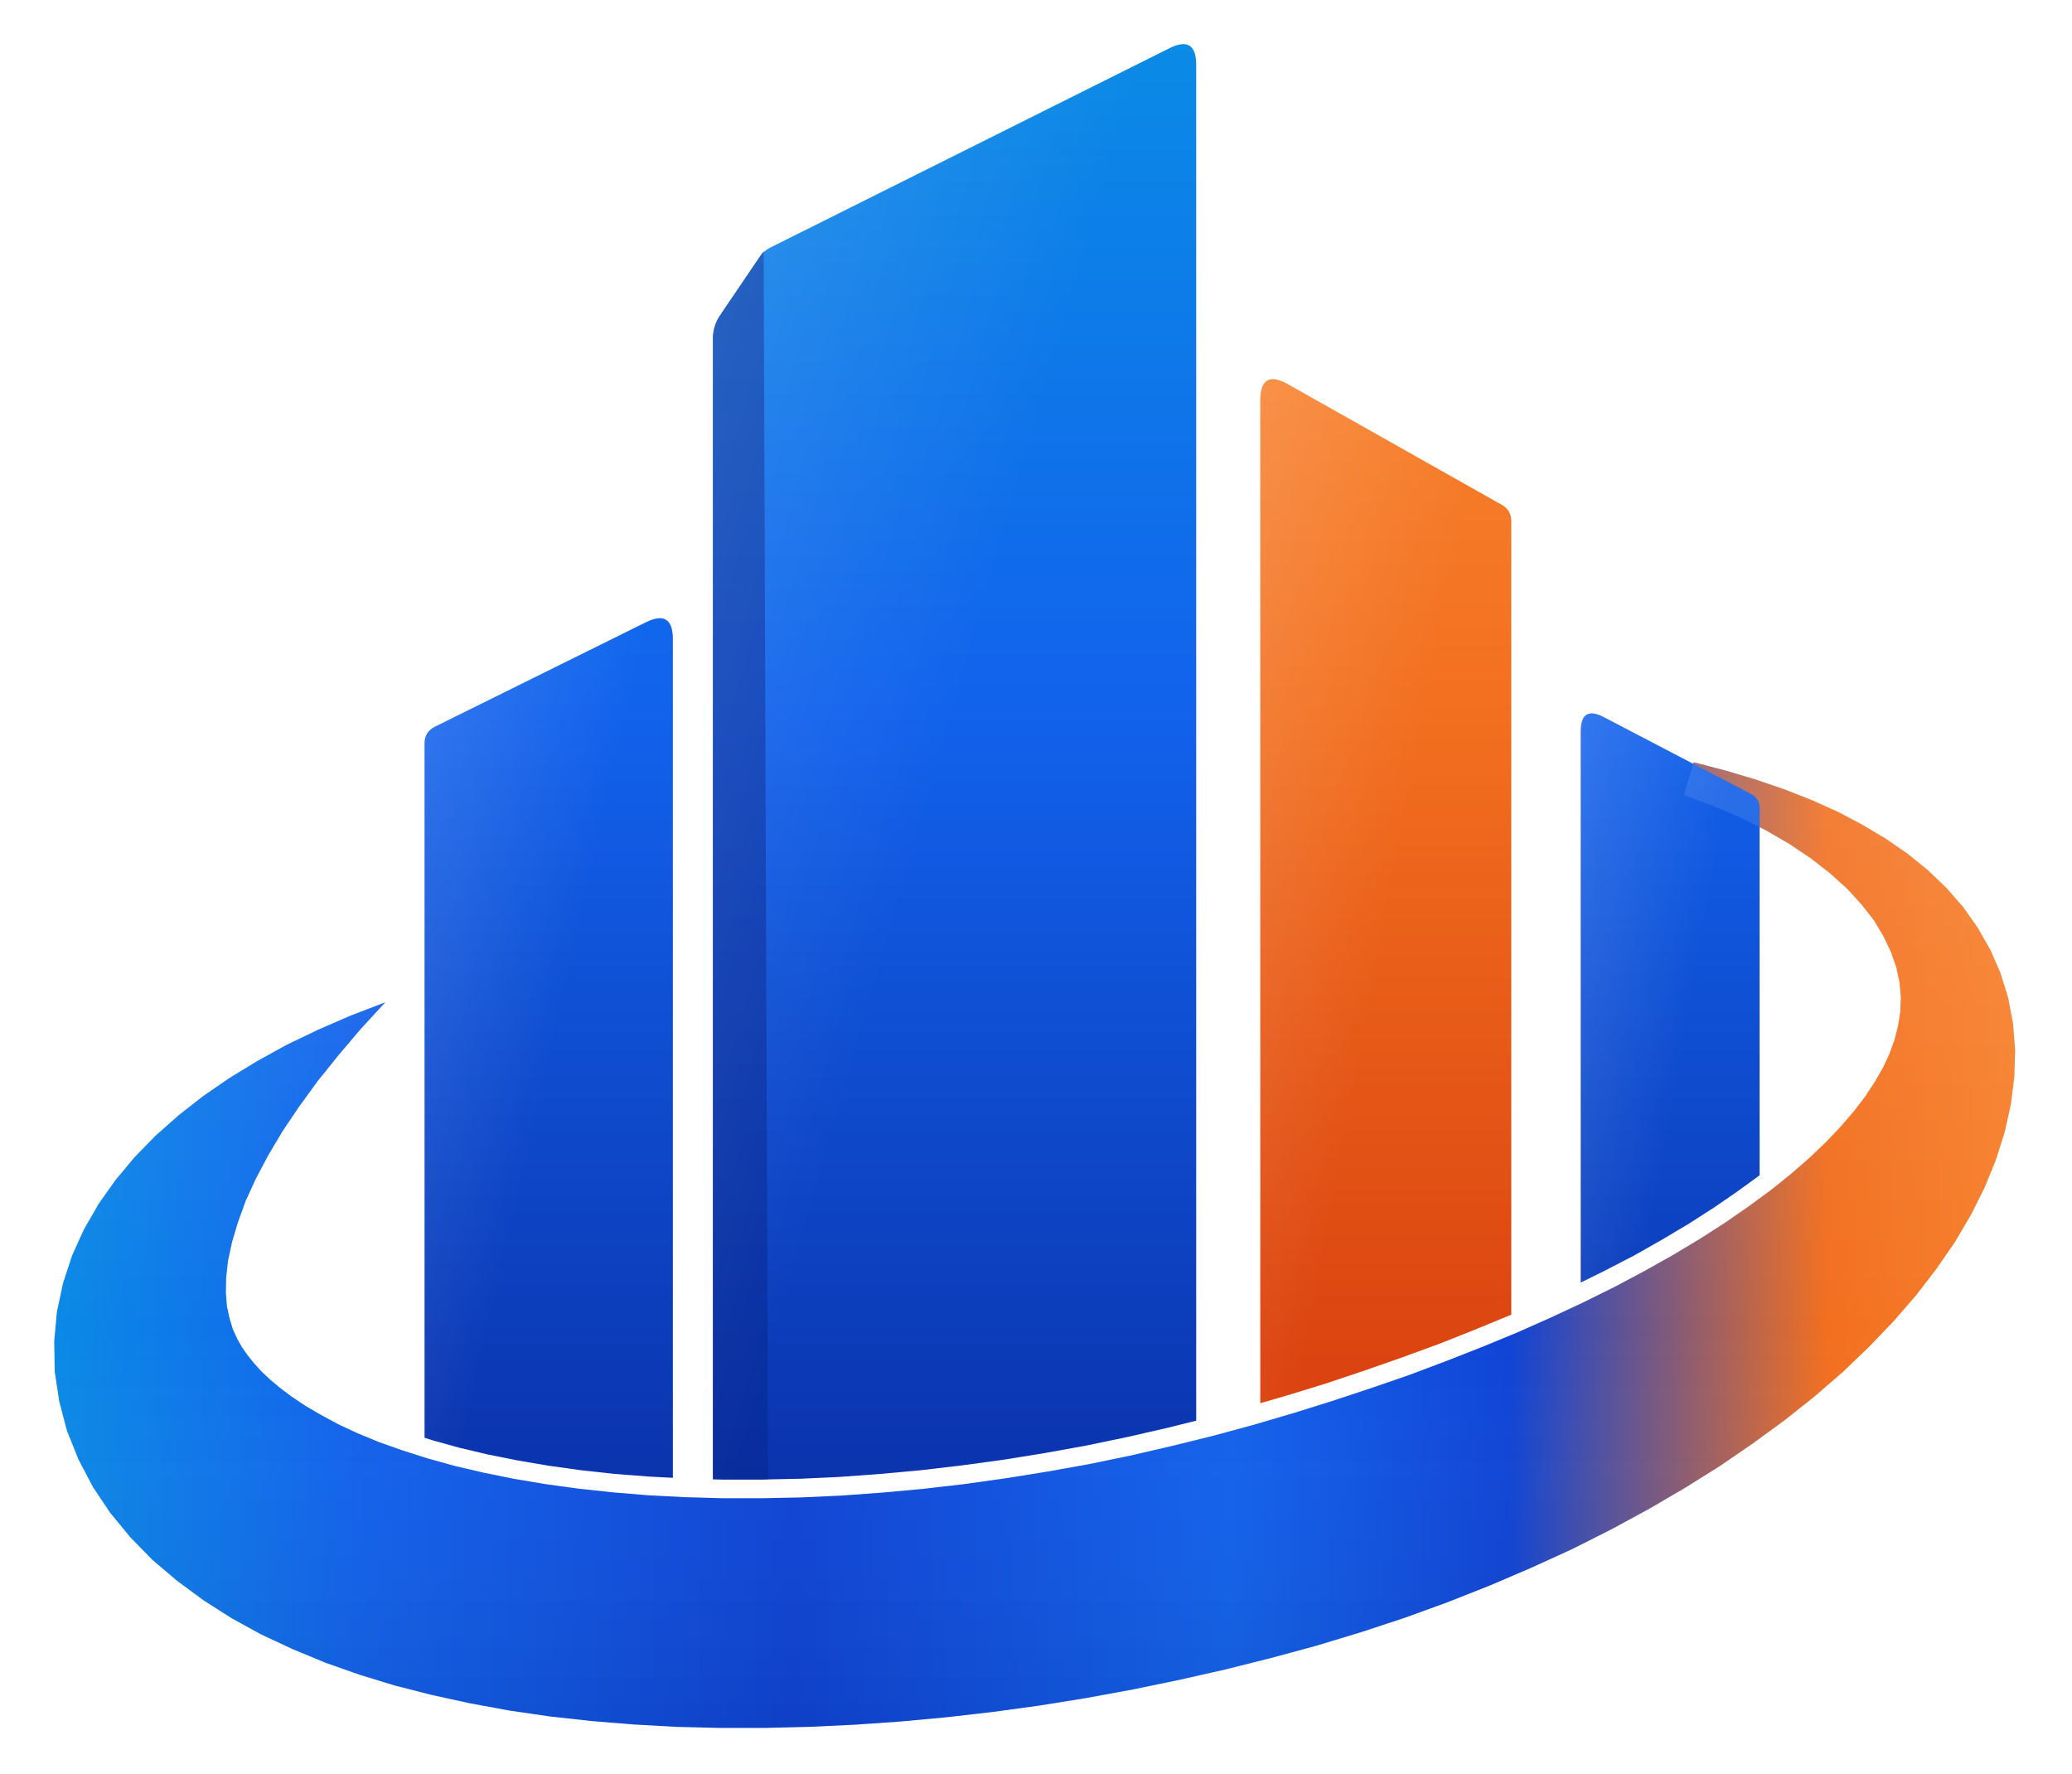
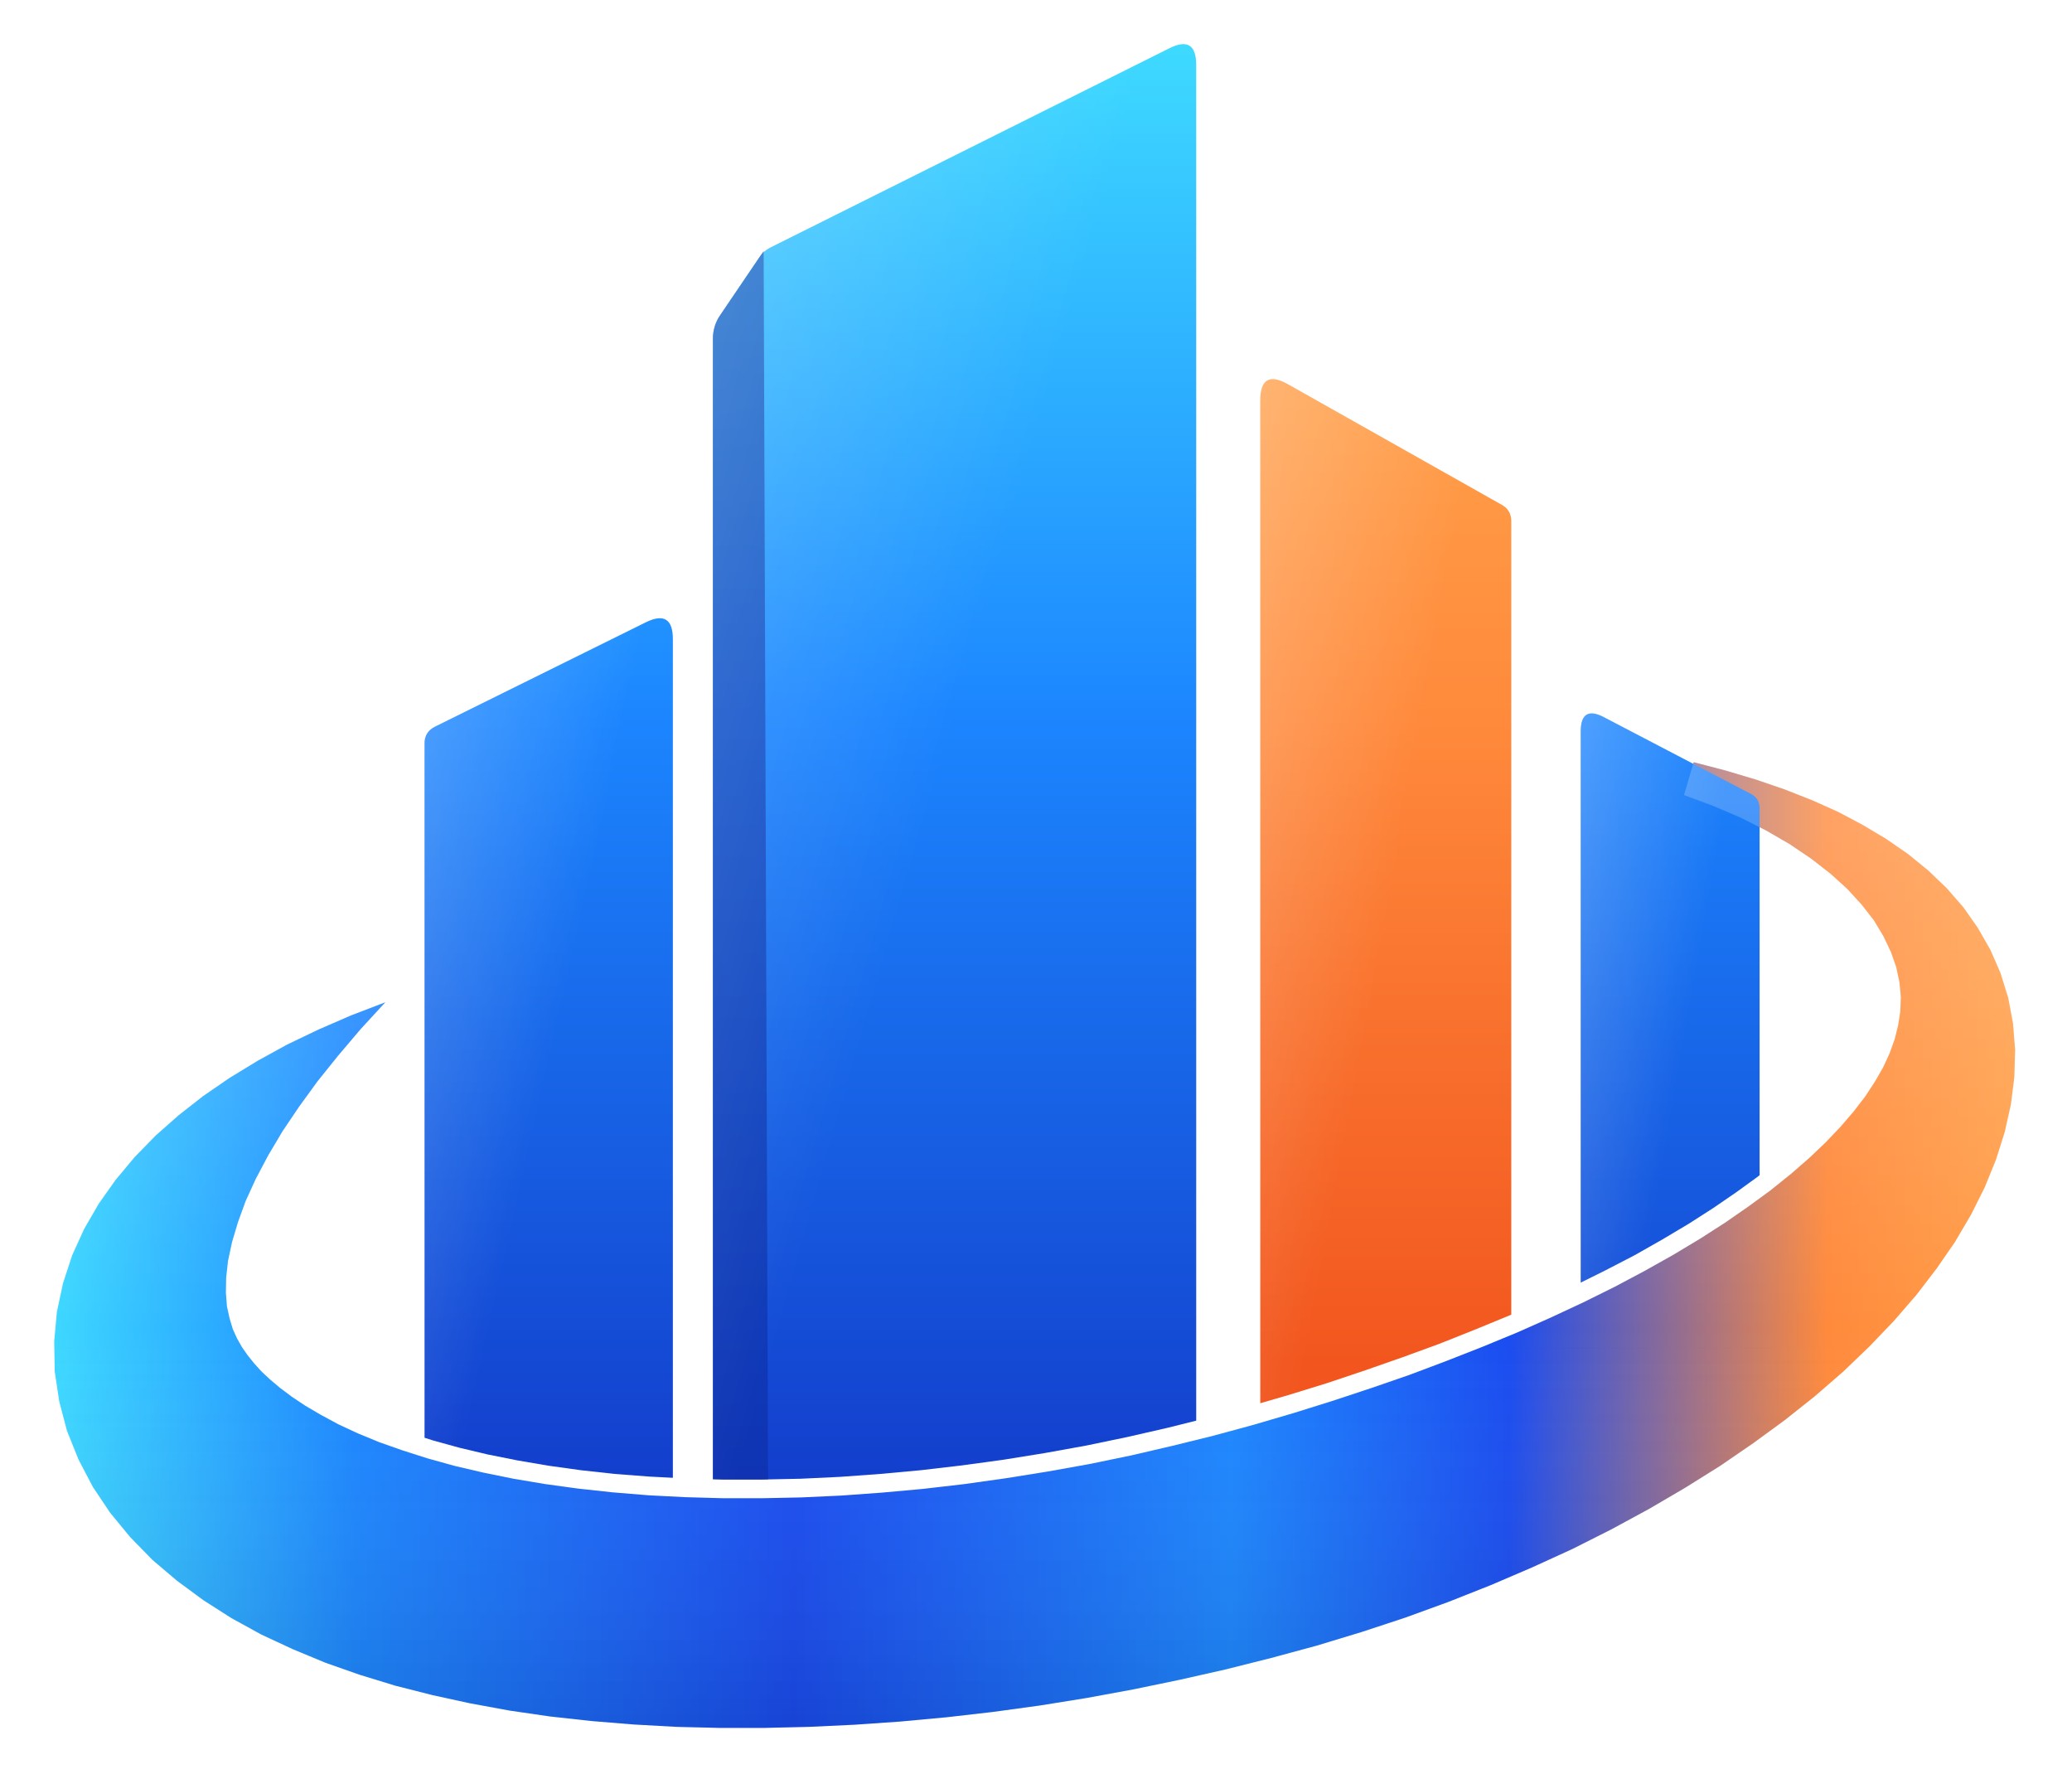
<svg xmlns="http://www.w3.org/2000/svg" viewBox="236 250 776 664" role="img" aria-label="Vallo">
  <defs>
-     <linearGradient id="vmd-blue" x1="0" y1="260" x2="0" y2="830" gradientUnits="userSpaceOnUse">
-       <stop offset="0" stop-color="#0A8CE6" />
-       <stop offset="0.45" stop-color="#1262EC" />
-       <stop offset="1" stop-color="#0A2FA8" />
+     <linearGradient id="vm-blue" x1="0" y1="260" x2="0" y2="830" gradientUnits="userSpaceOnUse">
+       <stop offset="0" stop-color="#3FDCFF" />
+       <stop offset="0.45" stop-color="#1C86FF" />
+       <stop offset="1" stop-color="#1238C8" />
    </linearGradient>
-     <linearGradient id="vmd-orange" x1="0" y1="388" x2="0" y2="760" gradientUnits="userSpaceOnUse">
-       <stop offset="0" stop-color="#F7802C" />
-       <stop offset="0.35" stop-color="#F26F1F" />
-       <stop offset="1" stop-color="#DB4410" />
+     <linearGradient id="vm-orange" x1="0" y1="388" x2="0" y2="760" gradientUnits="userSpaceOnUse">
+       <stop offset="0" stop-color="#FFA04A" />
+       <stop offset="0.35" stop-color="#FF8A3C" />
+       <stop offset="1" stop-color="#F2561E" />
    </linearGradient>
-     <linearGradient id="vmd-sheen" x1="0" y1="0" x2="1" y2="1">
-       <stop offset="0" stop-color="#FFFFFF" stop-opacity="0.14" />
+     <linearGradient id="vm-sheen" x1="0" y1="0" x2="1" y2="1">
+       <stop offset="0" stop-color="#FFFFFF" stop-opacity="0.22" />
      <stop offset="0.45" stop-color="#FFFFFF" stop-opacity="0" />
    </linearGradient>
-     <linearGradient id="vmd-ring" x1="250" y1="0" x2="995" y2="0" gradientUnits="userSpaceOnUse">
-       <stop offset="0" stop-color="#0A8CE6" />
-       <stop offset="0.16" stop-color="#1262EC" />
-       <stop offset="0.38" stop-color="#0F44D6" />
-       <stop offset="0.6" stop-color="#1262EC" />
-       <stop offset="0.74" stop-color="#0F44D6" />
-       <stop offset="0.9" stop-color="#F26F1F" />
-       <stop offset="1" stop-color="#F7802C" />
+     <linearGradient id="vm-ring" x1="250" y1="0" x2="995" y2="0" gradientUnits="userSpaceOnUse">
+       <stop offset="0" stop-color="#3FDCFF" />
+       <stop offset="0.16" stop-color="#1C86FF" />
+       <stop offset="0.38" stop-color="#1A4CF0" />
+       <stop offset="0.6" stop-color="#1C86FF" />
+       <stop offset="0.74" stop-color="#1A4CF0" />
+       <stop offset="0.9" stop-color="#FF8A3C" />
+       <stop offset="1" stop-color="#FFA04A" />
    </linearGradient>
-     <linearGradient id="vmd-ringShade" x1="0" y1="560" x2="0" y2="900" gradientUnits="userSpaceOnUse">
-       <stop offset="0" stop-color="#FFFFFF" stop-opacity="0.1" />
+     <linearGradient id="vm-ringShade" x1="0" y1="560" x2="0" y2="900" gradientUnits="userSpaceOnUse">
+       <stop offset="0" stop-color="#FFFFFF" stop-opacity="0.2" />
      <stop offset="0.55" stop-color="#FFFFFF" stop-opacity="0" />
-       <stop offset="1" stop-color="#000000" stop-opacity="0.08" />
+       <stop offset="1" stop-color="#000000" stop-opacity="0.12" />
    </linearGradient>
-     <clipPath id="vmd-above">
+     <clipPath id="vm-above">
      <path d="M384.1 0L384.1 631.2L375.1 641L366.9 650.7L359.4 660.3L352.7 669.6L346.7 678.6L341.6 687.4L337.2 695.8L333.7 703.8L331 711.4L329 718.4L327.8 724.9L327.3 730.7L327.4 735.8L328 740.2L328.9 744L330.2 747.2L331.7 749.9L333.3 752.4L335.1 754.7L337.2 757L339.6 759.4L342.4 762L345.8 764.7L349.8 767.7L354.5 770.8L360 773.9L366.1 777.1L373.1 780.4L380.7 783.5L389.2 786.5L398.3 789.4L408.1 792.1L418.6 794.6L429.6 796.8L441.3 798.8L453.5 800.5L466.2 801.9L479.3 802.9L492.9 803.6L506.9 804L521.2 804L535.8 803.7L550.6 803L565.7 801.9L580.9 800.5L596.3 798.7L611.7 796.6L627.2 794.1L642.7 791.3L658.1 788.1L673.4 784.6L688.6 780.8L703.6 776.7L718.4 772.4L733 767.9L747.3 763.1L761.3 758.2L775 753.2L788.3 747.9L801.2 742.6L813.7 737.1L825.7 731.4L837.2 725.7L848.2 720L858.6 714.1L868.5 708.2L877.7 702.3L886.3 696.4L894.3 690.6L901.6 684.8L908.3 679L914.3 673.4L919.6 667.9L924.3 662.6L928.3 657.4L931.7 652.5L934.5 647.7L936.8 643L938.6 638.5L939.9 634.1L940.8 629.6L941.1 625L1341.1 625L1341.1 0Z" />
    </clipPath>
  </defs>
-   <path d="M380.3 625.3L367.5 630.2L355.3 635.5L343.6 641.1L332.5 647.2L322 653.6L312.1 660.4L302.9 667.6L294.3 675.2L286.4 683.3L279.3 691.8L273 700.7L267.5 710.2L263 720.1L259.6 730.5L257.3 741.3L256.3 752.3L256.5 763.6L258.2 774.8L261.1 785.8L265.4 796.5L270.8 806.8L277.3 816.5L284.8 825.6L293.1 834.1L302.3 841.9L312.2 849.2L322.7 855.9L333.8 862L345.6 867.5L357.9 872.6L370.7 877.1L384.1 881.2L397.9 884.7L412.1 887.8L426.8 890.5L441.9 892.7L457.3 894.4L473.1 895.7L489.2 896.6L505.6 897L522.2 897L539.1 896.6L556.1 895.8L573.3 894.6L590.6 893L608 891L625.5 888.6L642.9 885.8L660.3 882.6L677.7 879L695 875.1L712.1 870.8L729.1 866.2L745.9 861.1L762.3 855.7L778.5 849.8L794.4 843.5L809.8 836.9L824.9 830L839.4 822.7L853.6 815L867.1 807.1L880.2 798.9L892.6 790.4L904.5 781.7L915.7 772.8L926.3 763.6L936.1 754.2L945.3 744.6L953.7 734.9L961.3 725L968.2 715L974.2 704.8L979.3 694.6L983.5 684.3L986.8 673.9L989.1 663.6L990.4 653.3L990.7 643.1L989.9 633.2L988.1 623.6L985.2 614.3L981.4 605.6L976.7 597.4L971.3 589.7L965 582.5L958.1 575.9L950.6 569.8L942.5 564.2L933.8 559L924.6 554.1L914.8 549.7L904.4 545.6L893.6 541.9L882.2 538.5L870.3 535.4L866.7 547.7L877.7 551.8L888 556.2L897.5 561L906.3 566.1L914.3 571.5L921.5 577.1L927.8 582.8L933.2 588.7L937.8 594.6L941.4 600.6L944.2 606.5L946.2 612.2L947.4 617.9L947.9 623.4L947.7 628.7L946.9 633.9L945.6 639.1L943.7 644.4L941.3 649.6L938.2 655L934.6 660.5L930.3 666.1L925.4 671.8L919.8 677.7L913.6 683.6L906.7 689.6L899.1 695.7L890.9 701.7L882.1 707.8L872.6 713.9L862.6 719.9L851.9 725.9L840.8 731.8L829.1 737.6L816.9 743.3L804.3 748.9L791.2 754.3L777.7 759.6L763.9 764.8L749.7 769.7L735.2 774.5L720.5 779.1L705.5 783.5L690.4 787.6L675 791.4L659.5 795L644 798.2L628.4 801L612.8 803.5L597.2 805.7L581.7 807.5L566.3 808.9L551.1 810L536 810.7L521.3 811L506.8 811L492.6 810.6L478.9 809.9L465.5 808.8L452.6 807.4L440.2 805.7L428.3 803.7L417 801.4L406.3 798.9L396.2 796.1L386.8 793.1L378 790L370 786.7L362.7 783.3L356.2 779.8L350.4 776.4L345.3 773L340.9 769.7L337.1 766.5L333.8 763.4L331.1 760.4L328.7 757.4L326.6 754.4L324.8 751.2L323.2 747.7L322 743.7L321 739.2L320.6 734.1L320.7 728.4L321.4 722.1L322.9 715.1L325.1 707.7L328 699.7L331.8 691.4L336.4 682.7L341.8 673.6L348 664.4L354.9 654.9L362.7 645.2L371.1 635.3L380.3 625.3Z" fill="url(#vmd-ring)" />
-   <g clip-path="url(#vmd-above)">
-     <path d="M398.9 522.1L477.9 483C484.6 479.7 488 481.8 488 489.3L488 900L395 900L395 528.3C395 525.5 396.3 523.4 398.9 522.1Z" fill="url(#vmd-blue)" />
-     <path d="M398.9 522.1L477.9 483C484.6 479.7 488 481.8 488 489.3L488 900L395 900L395 528.3C395 525.5 396.3 523.4 398.9 522.1Z" fill="url(#vmd-sheen)" />
-     <path d="M505.8 367.9L520.5 346.2C521.5 344.7 522.8 343.6 524.3 342.8L673.9 268.1C680.6 264.7 684 266.8 684 274.3L684 900L503 900L503 376.9C503 373.7 503.9 370.6 505.8 367.9Z" fill="url(#vmd-blue)" />
-     <path d="M505.8 367.9L522 344L524 900L503 900L503 376.9C503 373.7 503.9 370.6 505.8 367.9Z" fill="#082690" opacity="0.55" />
-     <path d="M505.8 367.9L520.5 346.2C521.5 344.7 522.8 343.6 524.3 342.8L673.9 268.1C680.6 264.7 684 266.8 684 274.3L684 900L503 900L503 376.9C503 373.7 503.9 370.6 505.8 367.9Z" fill="url(#vmd-sheen)" />
-     <path d="M718.4 393.9L798.4 439C800.8 440.3 802 442.4 802 445.1L802 900L708 900L708 400C708 392 711.5 390 718.4 393.9Z" fill="url(#vmd-orange)" />
-     <path d="M718.4 393.9L798.4 439C800.8 440.3 802 442.4 802 445.1L802 900L708 900L708 400C708 392 711.5 390 718.4 393.9Z" fill="url(#vmd-sheen)" />
-     <path d="M836.8 518.6L891.8 547.3C893.9 548.4 895 550.2 895 552.6L895 900L828 900L828 523.9C828 517.3 831 515.5 836.8 518.6Z" fill="url(#vmd-blue)" />
-     <path d="M836.8 518.6L891.8 547.3C893.9 548.4 895 550.2 895 552.6L895 900L828 900L828 523.9C828 517.3 831 515.5 836.8 518.6Z" fill="url(#vmd-sheen)" />
+   <path d="M380.3 625.3L367.5 630.2L355.3 635.5L343.6 641.1L332.5 647.2L322 653.6L312.1 660.4L302.9 667.6L294.3 675.2L286.4 683.3L279.3 691.8L273 700.7L267.5 710.2L263 720.1L259.6 730.5L257.3 741.3L256.3 752.3L256.5 763.6L258.2 774.8L261.1 785.8L265.4 796.5L270.8 806.8L277.3 816.5L284.8 825.6L293.1 834.1L302.3 841.9L312.2 849.2L322.7 855.9L333.8 862L345.6 867.5L357.9 872.6L370.7 877.1L384.1 881.2L397.9 884.7L412.1 887.8L426.8 890.5L441.9 892.7L457.3 894.4L473.1 895.7L489.2 896.6L505.6 897L522.2 897L539.1 896.6L556.1 895.8L573.3 894.6L590.6 893L608 891L625.5 888.6L642.9 885.8L660.3 882.6L677.7 879L695 875.1L712.1 870.8L729.1 866.2L745.9 861.1L762.3 855.7L778.5 849.8L794.4 843.5L809.8 836.9L824.9 830L839.4 822.7L853.6 815L867.1 807.1L880.2 798.9L892.6 790.4L904.5 781.7L915.7 772.8L926.3 763.6L936.1 754.2L945.3 744.6L953.7 734.9L961.3 725L968.2 715L974.2 704.8L979.3 694.6L983.5 684.3L986.8 673.9L989.1 663.6L990.4 653.3L990.7 643.1L989.9 633.2L988.1 623.6L985.2 614.3L981.4 605.6L976.7 597.4L971.3 589.7L965 582.5L958.1 575.9L950.6 569.8L942.5 564.2L933.8 559L924.6 554.1L914.8 549.7L904.4 545.6L893.6 541.9L882.2 538.5L870.3 535.4L866.7 547.7L877.7 551.8L888 556.2L897.5 561L906.3 566.1L914.3 571.5L921.5 577.1L927.8 582.8L933.2 588.7L937.8 594.6L941.4 600.6L944.2 606.5L946.2 612.2L947.4 617.9L947.9 623.4L947.7 628.7L946.9 633.9L945.6 639.1L943.7 644.4L941.3 649.6L938.2 655L934.6 660.5L930.3 666.1L925.4 671.8L919.8 677.7L913.6 683.6L906.7 689.6L899.1 695.7L890.9 701.7L882.1 707.8L872.6 713.9L862.6 719.9L851.9 725.9L840.8 731.8L829.1 737.6L816.9 743.3L804.3 748.9L791.2 754.3L777.7 759.6L763.9 764.8L749.7 769.7L735.2 774.5L720.5 779.1L705.5 783.5L690.4 787.6L675 791.4L659.5 795L644 798.2L628.4 801L612.8 803.5L597.2 805.7L581.7 807.5L566.3 808.9L551.1 810L536 810.7L521.3 811L506.8 811L492.6 810.6L478.9 809.9L465.5 808.8L452.6 807.4L440.2 805.7L428.3 803.7L417 801.4L406.3 798.9L396.2 796.1L386.8 793.1L378 790L370 786.7L362.7 783.3L356.2 779.8L350.4 776.4L345.3 773L340.9 769.7L337.1 766.5L333.8 763.4L331.1 760.4L328.7 757.4L326.6 754.4L324.8 751.2L323.2 747.7L322 743.7L321 739.2L320.6 734.1L320.7 728.4L321.4 722.1L322.9 715.1L325.1 707.7L328 699.7L331.8 691.4L336.4 682.7L341.8 673.6L348 664.4L354.9 654.9L362.7 645.2L371.1 635.3L380.3 625.3Z" fill="url(#vm-ring)" />
+   <g clip-path="url(#vm-above)">
+     <path d="M398.9 522.1L477.9 483C484.6 479.7 488 481.8 488 489.3L488 900L395 900L395 528.3C395 525.5 396.3 523.4 398.9 522.1Z" fill="url(#vm-blue)" />
+     <path d="M398.9 522.1L477.9 483C484.6 479.7 488 481.8 488 489.3L488 900L395 900L395 528.3C395 525.5 396.3 523.4 398.9 522.1Z" fill="url(#vm-sheen)" />
+     <path d="M505.8 367.9L520.5 346.2C521.5 344.7 522.8 343.6 524.3 342.8L673.9 268.1C680.6 264.7 684 266.8 684 274.3L684 900L503 900L503 376.9C503 373.7 503.9 370.6 505.8 367.9Z" fill="url(#vm-blue)" />
+     <path d="M505.8 367.9L522 344L524 900L503 900L503 376.9C503 373.7 503.9 370.6 505.8 367.9Z" fill="#0B2A9E" opacity="0.55" />
+     <path d="M505.8 367.9L520.5 346.2C521.5 344.7 522.8 343.6 524.3 342.8L673.9 268.1C680.6 264.7 684 266.8 684 274.3L684 900L503 900L503 376.9C503 373.7 503.9 370.6 505.8 367.9Z" fill="url(#vm-sheen)" />
+     <path d="M718.4 393.9L798.4 439C800.8 440.3 802 442.4 802 445.1L802 900L708 900L708 400C708 392 711.5 390 718.4 393.9Z" fill="url(#vm-orange)" />
+     <path d="M718.4 393.9L798.4 439C800.8 440.3 802 442.4 802 445.1L802 900L708 900L708 400C708 392 711.5 390 718.4 393.9Z" fill="url(#vm-sheen)" />
+     <path d="M836.8 518.6L891.8 547.3C893.9 548.4 895 550.2 895 552.6L895 900L828 900L828 523.9C828 517.3 831 515.5 836.8 518.6Z" fill="url(#vm-blue)" />
+     <path d="M836.8 518.6L891.8 547.3C893.9 548.4 895 550.2 895 552.6L895 900L828 900L828 523.9C828 517.3 831 515.5 836.8 518.6Z" fill="url(#vm-sheen)" />
  </g>
-   <path d="M380.3 625.3L367.5 630.2L355.3 635.5L343.6 641.1L332.5 647.2L322 653.6L312.1 660.4L302.9 667.6L294.3 675.2L286.4 683.3L279.3 691.8L273 700.7L267.5 710.2L263 720.1L259.6 730.5L257.3 741.3L256.3 752.3L256.5 763.6L258.2 774.8L261.1 785.8L265.4 796.5L270.8 806.8L277.3 816.5L284.8 825.6L293.1 834.1L302.3 841.9L312.2 849.2L322.7 855.9L333.8 862L345.6 867.5L357.9 872.6L370.7 877.1L384.1 881.2L397.9 884.7L412.1 887.8L426.8 890.5L441.9 892.7L457.3 894.4L473.1 895.7L489.2 896.6L505.6 897L522.2 897L539.1 896.6L556.1 895.8L573.3 894.6L590.6 893L608 891L625.5 888.6L642.9 885.8L660.3 882.6L677.7 879L695 875.1L712.1 870.8L729.1 866.2L745.9 861.1L762.3 855.7L778.5 849.8L794.4 843.5L809.8 836.9L824.9 830L839.4 822.7L853.6 815L867.1 807.1L880.2 798.9L892.6 790.4L904.5 781.7L915.7 772.8L926.3 763.6L936.1 754.2L945.3 744.6L953.7 734.9L961.3 725L968.2 715L974.2 704.8L979.3 694.6L983.5 684.3L986.8 673.9L989.1 663.6L990.4 653.3L990.7 643.1L989.9 633.2L988.1 623.6L985.2 614.3L981.4 605.6L976.7 597.4L971.3 589.7L965 582.5L958.1 575.9L950.6 569.8L942.5 564.2L933.8 559L924.6 554.1L914.8 549.7L904.4 545.6L893.6 541.9L882.2 538.5L870.3 535.4L866.7 547.7L877.7 551.8L888 556.2L897.5 561L906.3 566.1L914.3 571.5L921.5 577.1L927.8 582.8L933.2 588.7L937.8 594.6L941.4 600.6L944.2 606.5L946.2 612.2L947.4 617.9L947.9 623.4L947.7 628.7L946.9 633.9L945.6 639.1L943.7 644.4L941.3 649.6L938.2 655L934.6 660.5L930.3 666.1L925.4 671.8L919.8 677.7L913.6 683.6L906.7 689.6L899.1 695.7L890.9 701.7L882.1 707.8L872.6 713.9L862.6 719.9L851.9 725.9L840.8 731.8L829.1 737.6L816.9 743.3L804.3 748.9L791.2 754.3L777.7 759.6L763.9 764.8L749.7 769.7L735.2 774.5L720.5 779.1L705.5 783.5L690.4 787.6L675 791.4L659.5 795L644 798.2L628.4 801L612.8 803.5L597.2 805.7L581.7 807.5L566.3 808.9L551.1 810L536 810.7L521.3 811L506.8 811L492.6 810.6L478.9 809.9L465.5 808.8L452.6 807.4L440.2 805.7L428.3 803.7L417 801.4L406.3 798.9L396.2 796.1L386.8 793.1L378 790L370 786.7L362.7 783.3L356.2 779.8L350.4 776.4L345.3 773L340.9 769.7L337.1 766.5L333.8 763.4L331.1 760.4L328.7 757.4L326.6 754.4L324.8 751.2L323.2 747.7L322 743.7L321 739.2L320.6 734.1L320.7 728.4L321.4 722.1L322.9 715.1L325.1 707.7L328 699.7L331.8 691.4L336.4 682.7L341.8 673.6L348 664.4L354.9 654.9L362.7 645.2L371.1 635.3L380.3 625.3Z" fill="url(#vmd-ringShade)" />
+   <path d="M380.3 625.3L367.5 630.2L355.3 635.5L343.6 641.1L332.5 647.2L322 653.6L312.1 660.4L302.9 667.6L294.3 675.2L286.4 683.3L279.3 691.8L273 700.7L267.5 710.2L263 720.1L259.6 730.5L257.3 741.3L256.3 752.3L256.5 763.6L258.2 774.8L261.1 785.8L265.4 796.5L270.8 806.8L277.3 816.5L284.8 825.6L293.1 834.1L302.3 841.9L312.2 849.2L322.7 855.9L333.8 862L345.6 867.5L357.9 872.6L370.7 877.1L384.1 881.2L397.9 884.7L412.1 887.8L426.8 890.5L441.9 892.7L457.3 894.4L473.1 895.7L489.2 896.6L505.6 897L522.2 897L539.1 896.6L556.1 895.8L573.3 894.6L590.6 893L608 891L625.5 888.6L642.9 885.8L660.3 882.6L677.7 879L695 875.1L712.1 870.8L729.1 866.2L745.9 861.1L762.3 855.7L778.5 849.8L794.4 843.5L809.8 836.9L824.9 830L839.4 822.7L853.6 815L867.1 807.1L880.2 798.9L892.6 790.4L904.5 781.7L915.7 772.8L926.3 763.6L936.1 754.2L945.3 744.6L953.7 734.9L961.3 725L968.2 715L974.2 704.8L979.3 694.6L983.5 684.3L986.8 673.9L989.1 663.6L990.4 653.3L990.7 643.1L989.9 633.2L988.1 623.6L985.2 614.3L981.4 605.6L976.7 597.4L971.3 589.7L965 582.5L958.1 575.9L950.6 569.8L942.5 564.2L933.8 559L924.6 554.1L914.8 549.7L904.4 545.6L893.6 541.9L882.2 538.5L870.3 535.4L866.7 547.7L877.7 551.8L888 556.2L897.5 561L906.3 566.1L914.3 571.5L921.5 577.1L927.8 582.8L933.2 588.7L937.8 594.6L941.4 600.6L944.2 606.5L946.2 612.2L947.4 617.9L947.9 623.4L947.7 628.7L946.9 633.9L945.6 639.1L943.7 644.4L941.3 649.6L938.2 655L934.6 660.5L930.3 666.1L925.4 671.8L919.8 677.7L913.6 683.6L906.7 689.6L899.1 695.7L890.9 701.7L882.1 707.8L872.6 713.9L862.6 719.9L851.9 725.9L840.8 731.8L829.1 737.6L816.9 743.3L804.3 748.9L791.2 754.3L777.7 759.6L763.9 764.8L749.7 769.7L735.2 774.5L720.5 779.1L705.5 783.5L690.4 787.6L675 791.4L659.5 795L644 798.2L628.4 801L612.8 803.5L597.2 805.7L581.7 807.5L566.3 808.9L551.1 810L536 810.7L521.3 811L506.8 811L492.6 810.6L478.9 809.9L465.5 808.8L452.6 807.4L440.2 805.7L428.3 803.7L417 801.4L406.3 798.9L396.2 796.1L386.8 793.1L378 790L370 786.7L362.7 783.3L356.2 779.8L350.4 776.4L345.3 773L340.9 769.7L337.1 766.5L333.8 763.4L331.1 760.4L328.7 757.4L326.6 754.4L324.8 751.2L323.2 747.7L322 743.7L321 739.2L320.6 734.1L320.7 728.4L321.4 722.1L322.9 715.1L325.1 707.7L328 699.7L331.8 691.4L336.4 682.7L341.8 673.6L348 664.4L354.9 654.9L362.7 645.2L371.1 635.3L380.3 625.3Z" fill="url(#vm-ringShade)" />
</svg>
